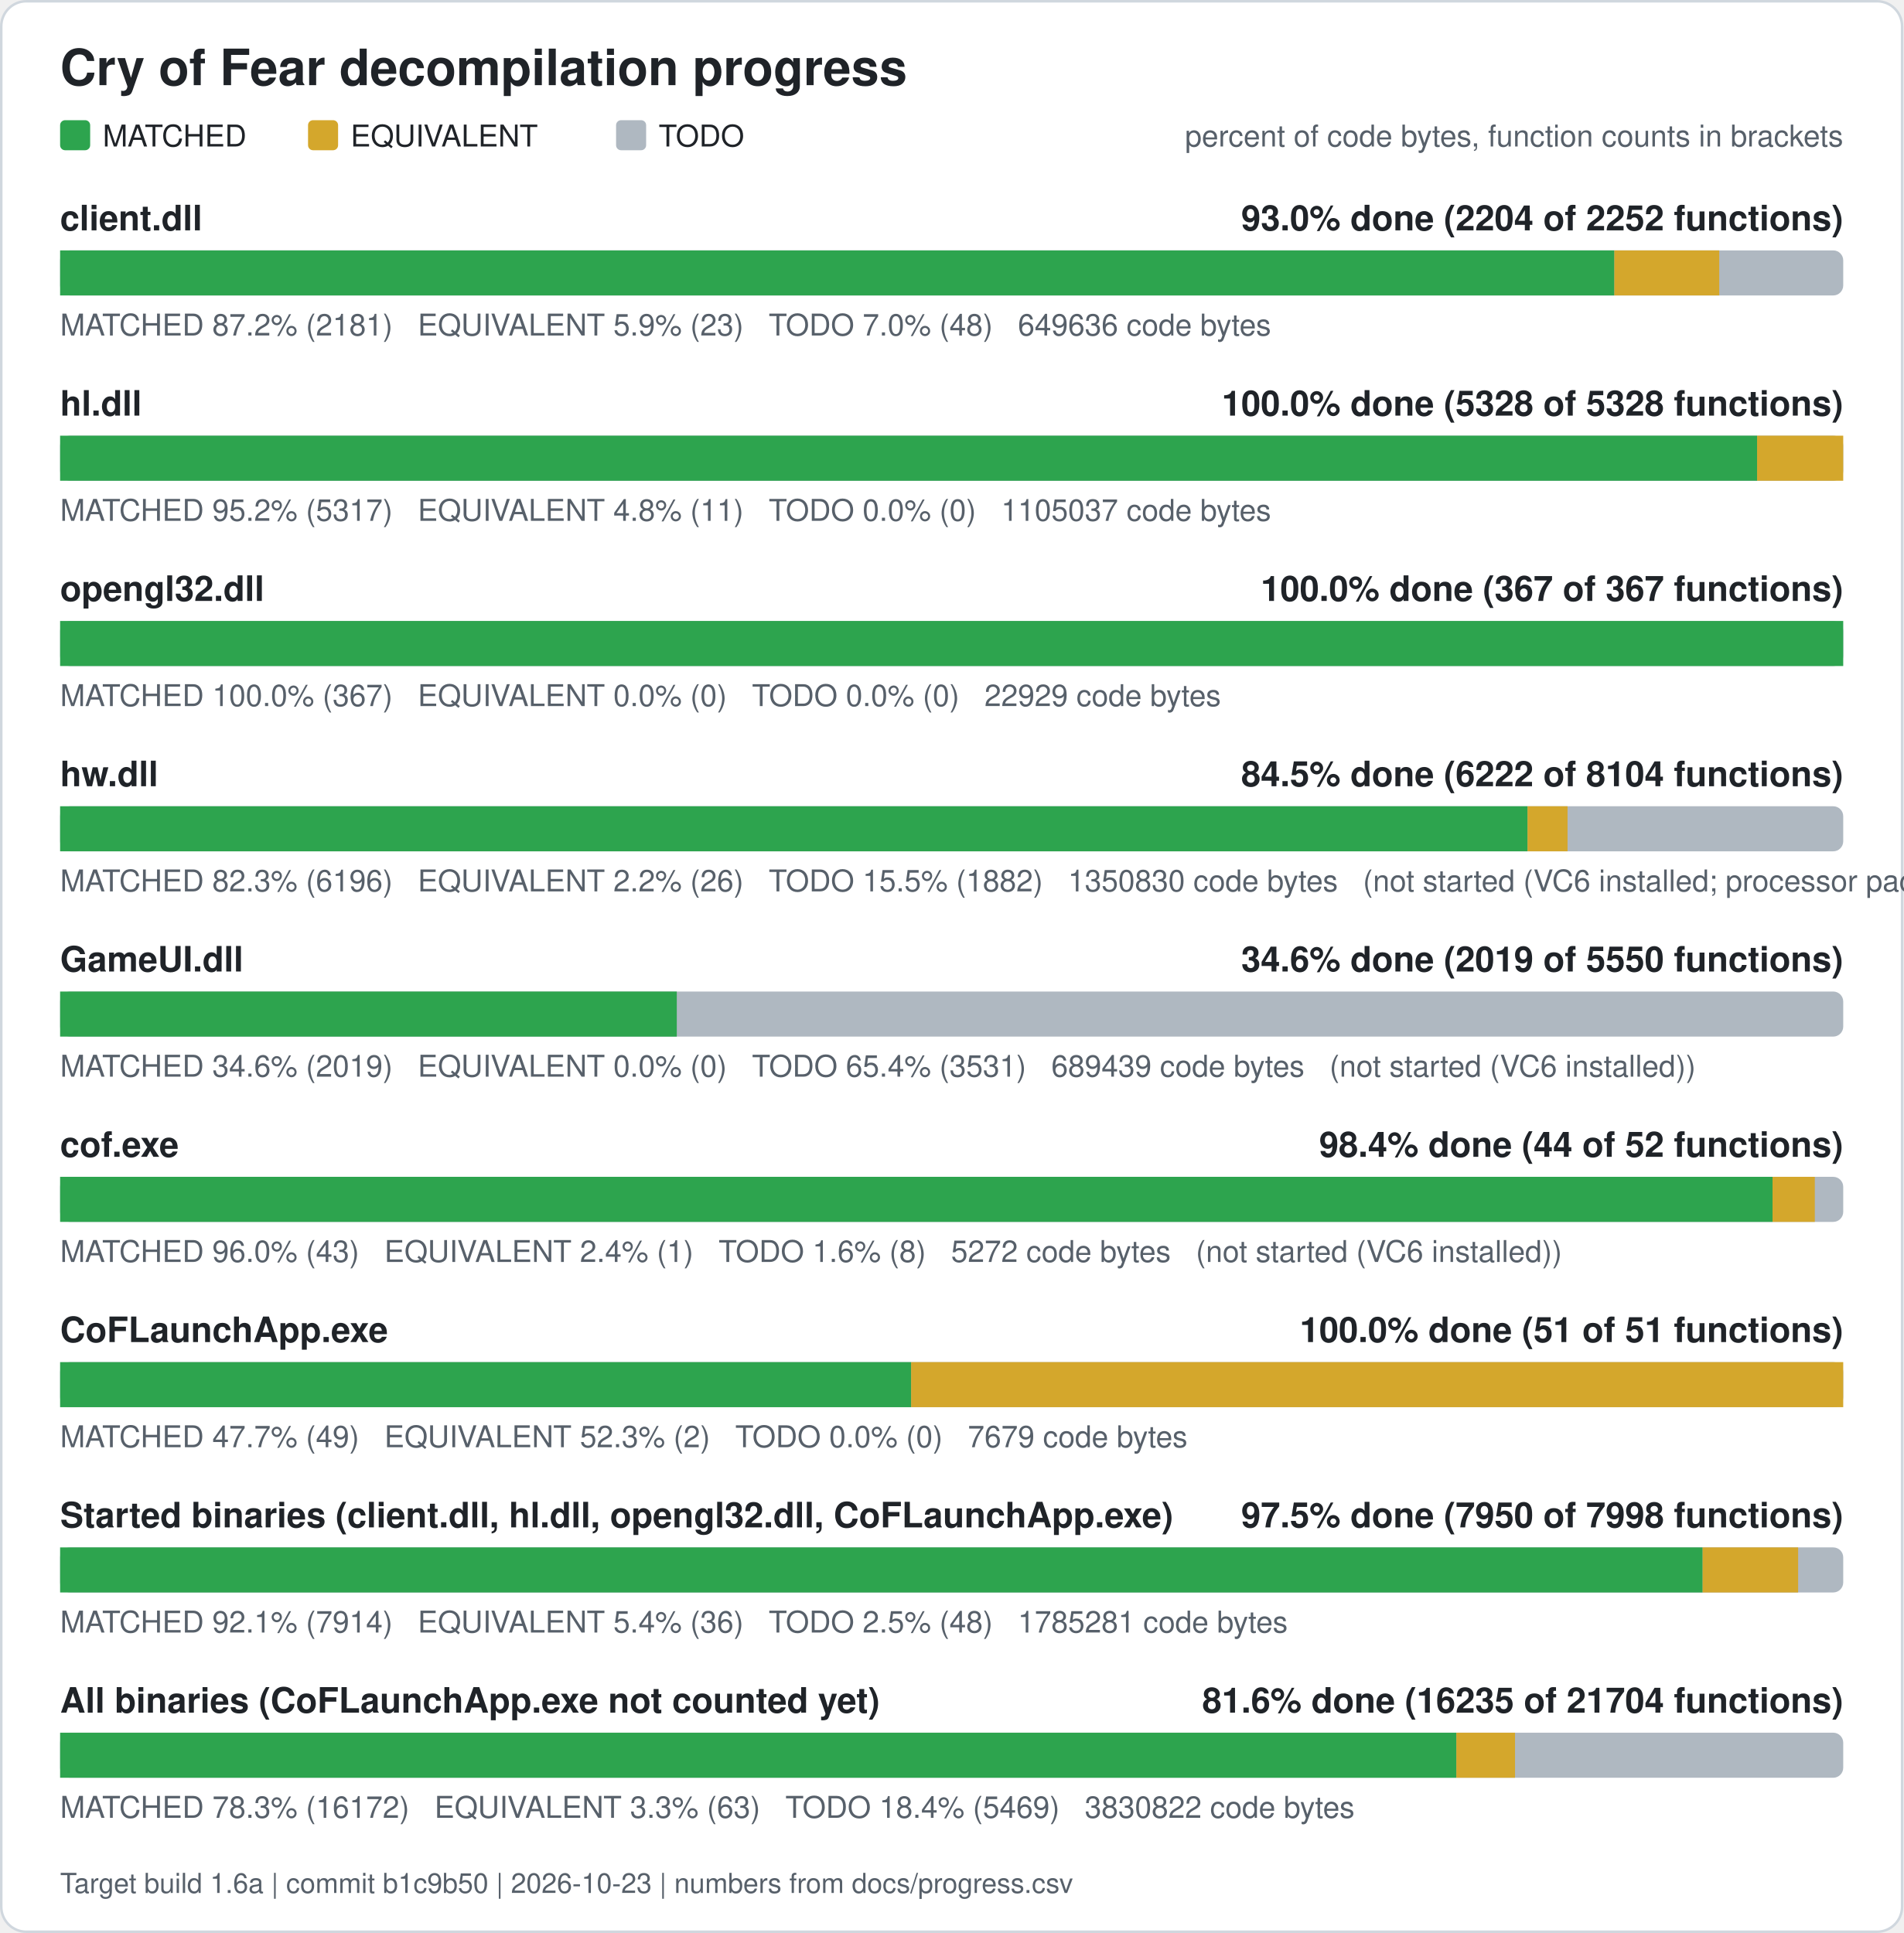
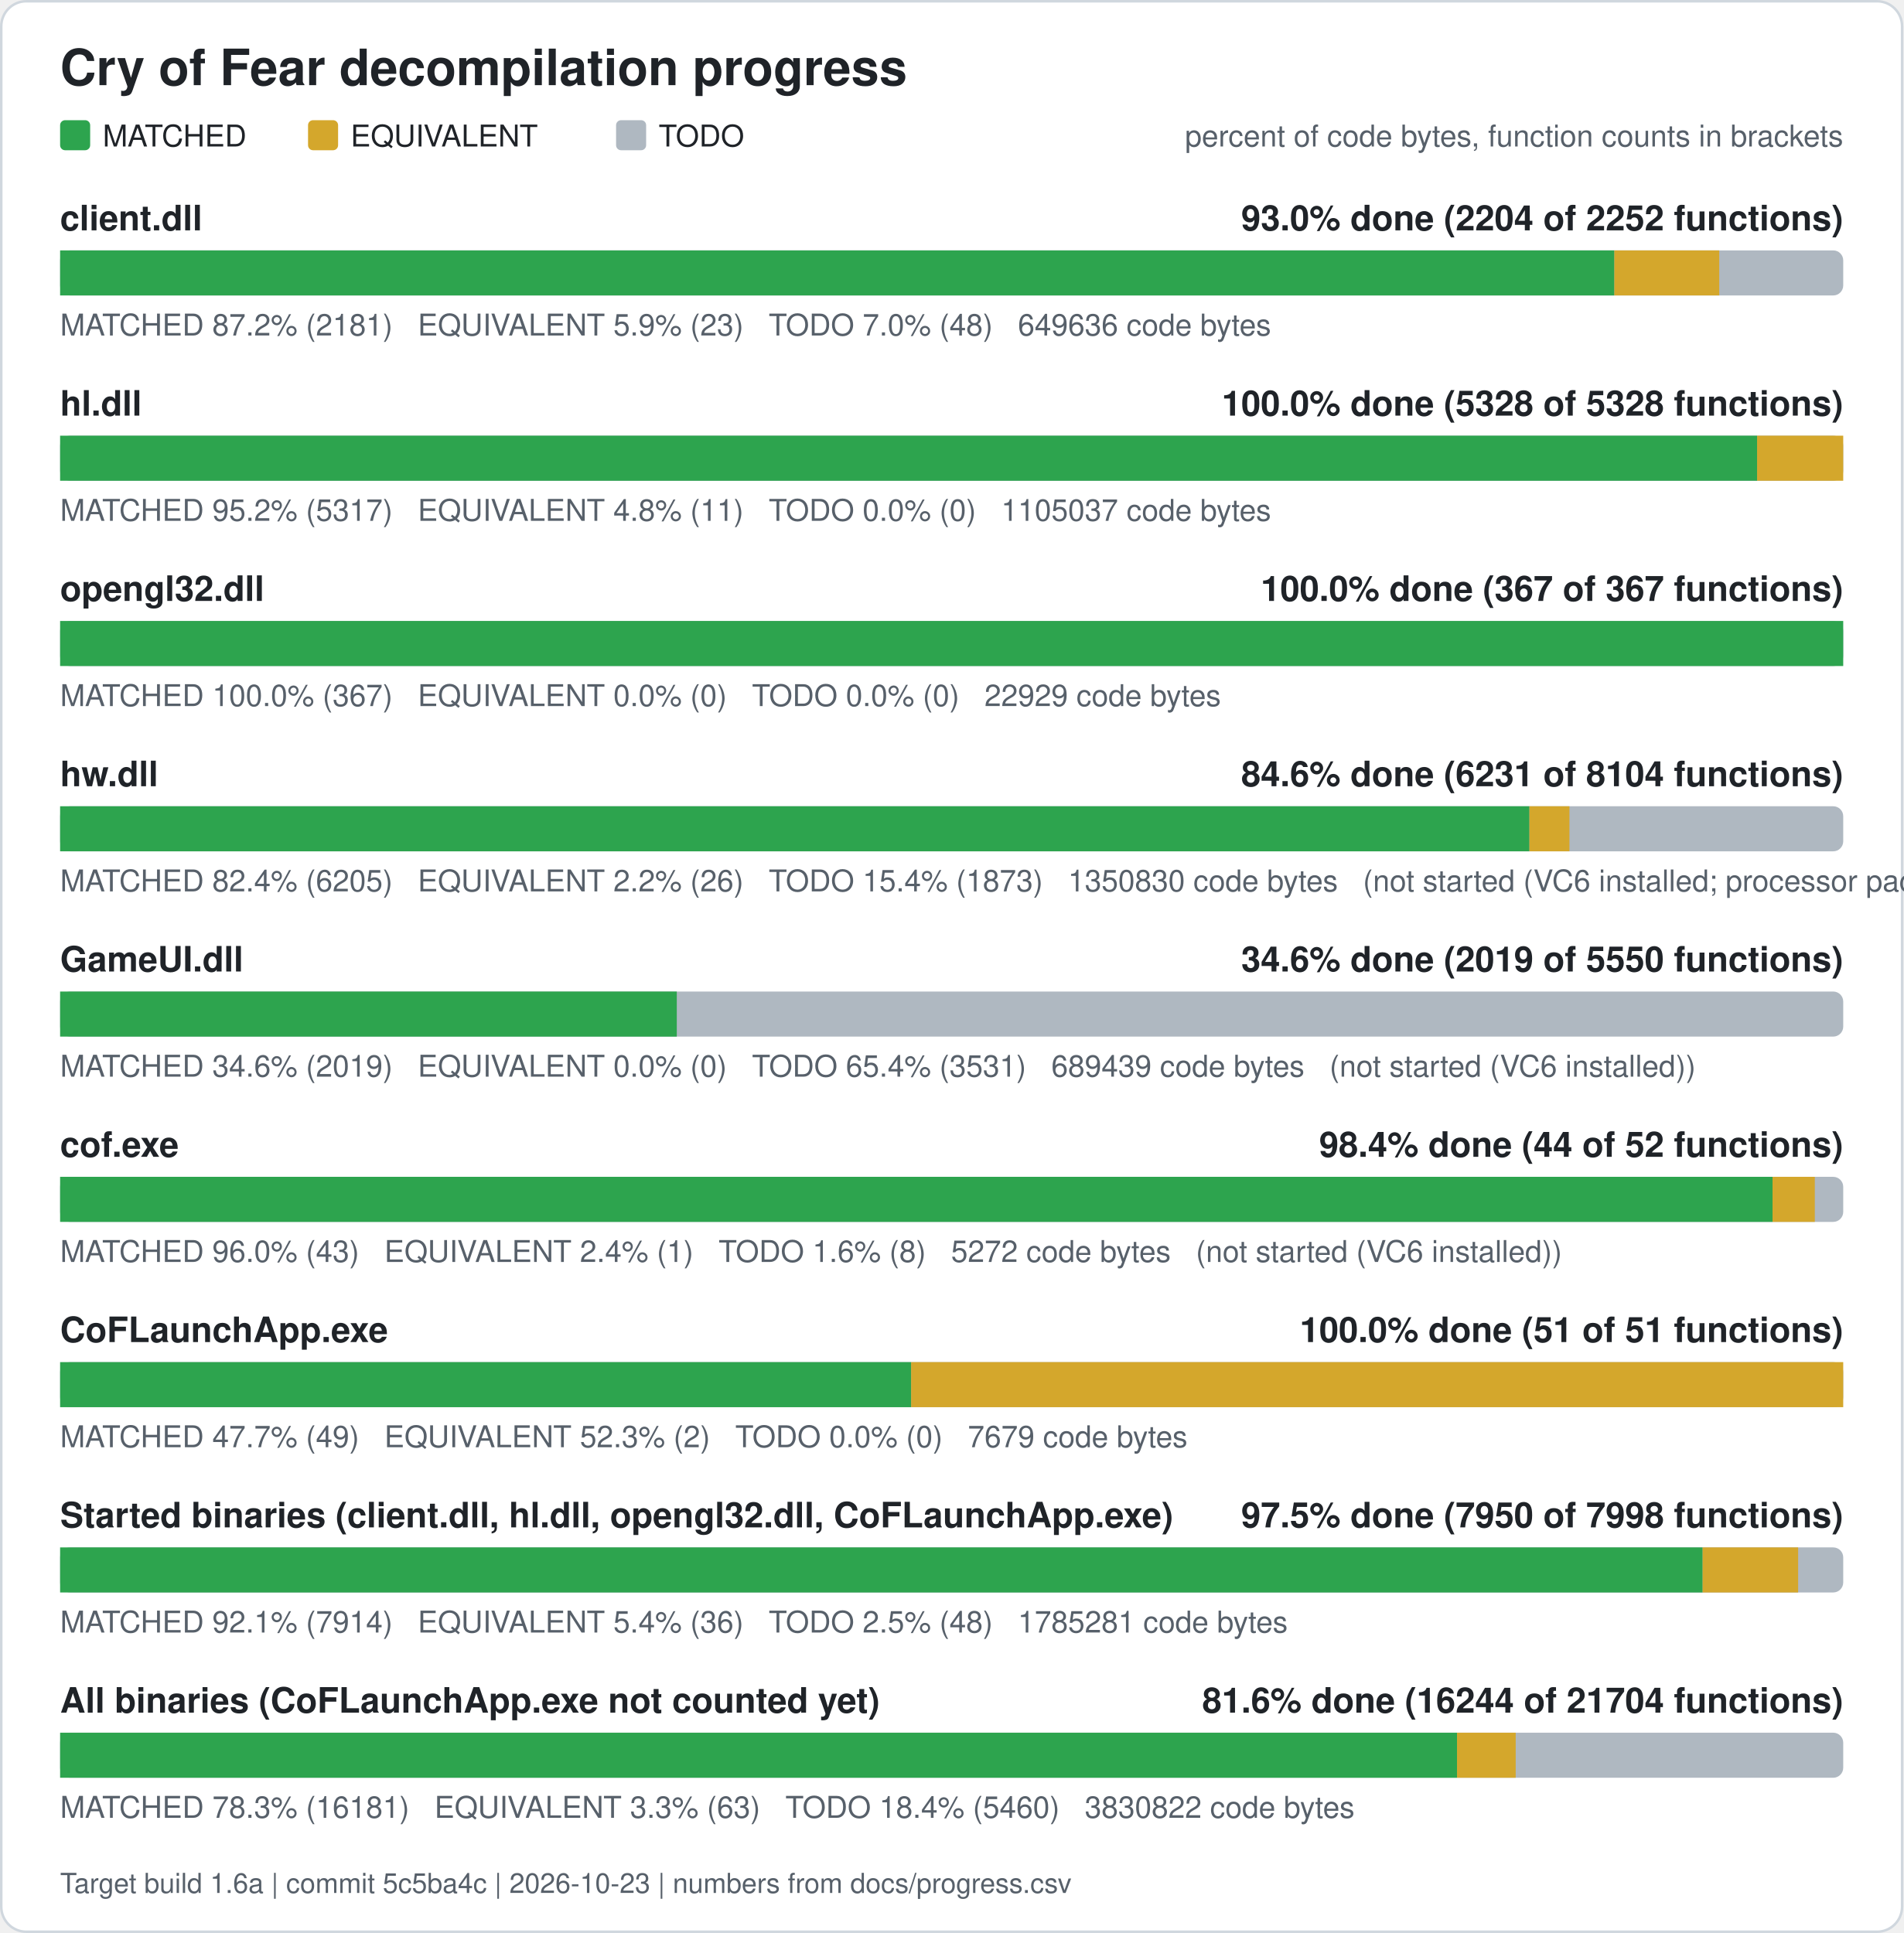
<svg xmlns="http://www.w3.org/2000/svg" width="760" height="772" viewBox="0 0 760 772" role="img" aria-label="Cry of Fear decompilation progress">
  <rect x="0.5" y="0.5" width="759" height="771" rx="10" fill="#ffffff" stroke="#d0d7de" />
  <text x="24" y="34" font-family="Segoe UI, Helvetica, Arial, sans-serif" font-size="20" font-weight="600" fill="#1f2328">Cry of Fear decompilation progress</text>
  <rect x="24" y="48" width="12" height="12" rx="2" fill="#2da44e" />
  <text x="41" y="58.5" font-family="Segoe UI, Helvetica, Arial, sans-serif" font-size="12" fill="#1f2328">MATCHED</text>
  <rect x="123" y="48" width="12" height="12" rx="2" fill="#d4a72c" />
  <text x="140" y="58.5" font-family="Segoe UI, Helvetica, Arial, sans-serif" font-size="12" fill="#1f2328">EQUIVALENT</text>
  <rect x="246" y="48" width="12" height="12" rx="2" fill="#afb8c1" />
  <text x="263" y="58.5" font-family="Segoe UI, Helvetica, Arial, sans-serif" font-size="12" fill="#1f2328">TODO</text>
  <text x="736" y="58.5" font-family="Segoe UI, Helvetica, Arial, sans-serif" font-size="12" fill="#57606a" text-anchor="end">percent of code bytes, function counts in brackets</text>
  <text x="24" y="92" font-family="Segoe UI, Helvetica, Arial, sans-serif" font-size="14" font-weight="600" fill="#1f2328">client.dll</text>
  <text x="736" y="92" font-family="Segoe UI, Helvetica, Arial, sans-serif" font-size="14" font-weight="600" fill="#1f2328" text-anchor="end">93.0% done (2204 of 2252 functions)</text>
  <rect x="24" y="100" width="712" height="18" rx="4" fill="#afb8c1" />
  <rect x="24.00" y="100" width="620.61" height="18" fill="#2da44e" />
  <rect x="644.61" y="100" width="41.89" height="18" fill="#d4a72c" />
  <text x="24" y="134" font-family="Segoe UI, Helvetica, Arial, sans-serif" font-size="12" fill="#57606a" xml:space="preserve">MATCHED 87.2% (2181)   EQUIVALENT 5.9% (23)   TODO 7.0% (48)   649636 code bytes</text>
  <text x="24" y="166" font-family="Segoe UI, Helvetica, Arial, sans-serif" font-size="14" font-weight="600" fill="#1f2328">hl.dll</text>
  <text x="736" y="166" font-family="Segoe UI, Helvetica, Arial, sans-serif" font-size="14" font-weight="600" fill="#1f2328" text-anchor="end">100.0% done (5328 of 5328 functions)</text>
  <rect x="24" y="174" width="712" height="18" rx="4" fill="#afb8c1" />
  <rect x="24.00" y="174" width="677.61" height="18" fill="#2da44e" />
  <rect x="701.61" y="174" width="34.39" height="18" fill="#d4a72c" />
  <text x="24" y="208" font-family="Segoe UI, Helvetica, Arial, sans-serif" font-size="12" fill="#57606a" xml:space="preserve">MATCHED 95.2% (5317)   EQUIVALENT 4.8% (11)   TODO 0.0% (0)   1105037 code bytes</text>
  <text x="24" y="240" font-family="Segoe UI, Helvetica, Arial, sans-serif" font-size="14" font-weight="600" fill="#1f2328">opengl32.dll</text>
  <text x="736" y="240" font-family="Segoe UI, Helvetica, Arial, sans-serif" font-size="14" font-weight="600" fill="#1f2328" text-anchor="end">100.0% done (367 of 367 functions)</text>
  <rect x="24" y="248" width="712" height="18" rx="4" fill="#afb8c1" />
  <rect x="24.00" y="248" width="712.00" height="18" fill="#2da44e" />
  <text x="24" y="282" font-family="Segoe UI, Helvetica, Arial, sans-serif" font-size="12" fill="#57606a" xml:space="preserve">MATCHED 100.0% (367)   EQUIVALENT 0.0% (0)   TODO 0.0% (0)   22929 code bytes</text>
  <text x="24" y="314" font-family="Segoe UI, Helvetica, Arial, sans-serif" font-size="14" font-weight="600" fill="#1f2328">hw.dll</text>
-   <text x="736" y="314" font-family="Segoe UI, Helvetica, Arial, sans-serif" font-size="14" font-weight="600" fill="#1f2328" text-anchor="end">84.5% done (6222 of 8104 functions)</text>
+   <text x="736" y="314" font-family="Segoe UI, Helvetica, Arial, sans-serif" font-size="14" font-weight="600" fill="#1f2328" text-anchor="end">84.6% done (6231 of 8104 functions)</text>
  <rect x="24" y="322" width="712" height="18" rx="4" fill="#afb8c1" />
-   <rect x="24.00" y="322" width="585.94" height="18" fill="#2da44e" />
-   <rect x="609.94" y="322" width="15.98" height="18" fill="#d4a72c" />
-   <text x="24" y="356" font-family="Segoe UI, Helvetica, Arial, sans-serif" font-size="12" fill="#57606a" xml:space="preserve">MATCHED 82.3% (6196)   EQUIVALENT 2.2% (26)   TODO 15.5% (1882)   1350830 code bytes   (not started (VC6 installed; processor pack and VS 2005 objects need those compilers))</text>
+   <rect x="24.00" y="322" width="586.70" height="18" fill="#2da44e" />
+   <rect x="610.70" y="322" width="15.98" height="18" fill="#d4a72c" />
+   <text x="24" y="356" font-family="Segoe UI, Helvetica, Arial, sans-serif" font-size="12" fill="#57606a" xml:space="preserve">MATCHED 82.4% (6205)   EQUIVALENT 2.2% (26)   TODO 15.4% (1873)   1350830 code bytes   (not started (VC6 installed; processor pack and VS 2005 objects need those compilers))</text>
  <text x="24" y="388" font-family="Segoe UI, Helvetica, Arial, sans-serif" font-size="14" font-weight="600" fill="#1f2328">GameUI.dll</text>
  <text x="736" y="388" font-family="Segoe UI, Helvetica, Arial, sans-serif" font-size="14" font-weight="600" fill="#1f2328" text-anchor="end">34.6% done (2019 of 5550 functions)</text>
  <rect x="24" y="396" width="712" height="18" rx="4" fill="#afb8c1" />
  <rect x="24.00" y="396" width="246.24" height="18" fill="#2da44e" />
  <text x="24" y="430" font-family="Segoe UI, Helvetica, Arial, sans-serif" font-size="12" fill="#57606a" xml:space="preserve">MATCHED 34.6% (2019)   EQUIVALENT 0.0% (0)   TODO 65.4% (3531)   689439 code bytes   (not started (VC6 installed))</text>
  <text x="24" y="462" font-family="Segoe UI, Helvetica, Arial, sans-serif" font-size="14" font-weight="600" fill="#1f2328">cof.exe</text>
  <text x="736" y="462" font-family="Segoe UI, Helvetica, Arial, sans-serif" font-size="14" font-weight="600" fill="#1f2328" text-anchor="end">98.4% done (44 of 52 functions)</text>
  <rect x="24" y="470" width="712" height="18" rx="4" fill="#afb8c1" />
  <rect x="24.00" y="470" width="683.77" height="18" fill="#2da44e" />
  <rect x="707.77" y="470" width="16.88" height="18" fill="#d4a72c" />
  <text x="24" y="504" font-family="Segoe UI, Helvetica, Arial, sans-serif" font-size="12" fill="#57606a" xml:space="preserve">MATCHED 96.0% (43)   EQUIVALENT 2.4% (1)   TODO 1.6% (8)   5272 code bytes   (not started (VC6 installed))</text>
  <text x="24" y="536" font-family="Segoe UI, Helvetica, Arial, sans-serif" font-size="14" font-weight="600" fill="#1f2328">CoFLaunchApp.exe</text>
  <text x="736" y="536" font-family="Segoe UI, Helvetica, Arial, sans-serif" font-size="14" font-weight="600" fill="#1f2328" text-anchor="end">100.0% done (51 of 51 functions)</text>
  <rect x="24" y="544" width="712" height="18" rx="4" fill="#afb8c1" />
  <rect x="24.00" y="544" width="339.82" height="18" fill="#2da44e" />
  <rect x="363.82" y="544" width="372.18" height="18" fill="#d4a72c" />
  <text x="24" y="578" font-family="Segoe UI, Helvetica, Arial, sans-serif" font-size="12" fill="#57606a" xml:space="preserve">MATCHED 47.7% (49)   EQUIVALENT 52.3% (2)   TODO 0.0% (0)   7679 code bytes</text>
  <text x="24" y="610" font-family="Segoe UI, Helvetica, Arial, sans-serif" font-size="14" font-weight="600" fill="#1f2328">Started binaries (client.dll, hl.dll, opengl32.dll, CoFLaunchApp.exe)</text>
  <text x="736" y="610" font-family="Segoe UI, Helvetica, Arial, sans-serif" font-size="14" font-weight="600" fill="#1f2328" text-anchor="end">97.5% done (7950 of 7998 functions)</text>
  <rect x="24" y="618" width="712" height="18" rx="4" fill="#afb8c1" />
  <rect x="24.00" y="618" width="655.86" height="18" fill="#2da44e" />
  <rect x="679.86" y="618" width="38.13" height="18" fill="#d4a72c" />
  <text x="24" y="652" font-family="Segoe UI, Helvetica, Arial, sans-serif" font-size="12" fill="#57606a" xml:space="preserve">MATCHED 92.1% (7914)   EQUIVALENT 5.4% (36)   TODO 2.5% (48)   1785281 code bytes</text>
  <text x="24" y="684" font-family="Segoe UI, Helvetica, Arial, sans-serif" font-size="14" font-weight="600" fill="#1f2328">All binaries (CoFLaunchApp.exe not counted yet)</text>
-   <text x="736" y="684" font-family="Segoe UI, Helvetica, Arial, sans-serif" font-size="14" font-weight="600" fill="#1f2328" text-anchor="end">81.6% done (16235 of 21704 functions)</text>
+   <text x="736" y="684" font-family="Segoe UI, Helvetica, Arial, sans-serif" font-size="14" font-weight="600" fill="#1f2328" text-anchor="end">81.6% done (16244 of 21704 functions)</text>
  <rect x="24" y="692" width="712" height="18" rx="4" fill="#afb8c1" />
-   <rect x="24.00" y="692" width="557.52" height="18" fill="#2da44e" />
-   <rect x="581.52" y="692" width="23.43" height="18" fill="#d4a72c" />
-   <text x="24" y="726" font-family="Segoe UI, Helvetica, Arial, sans-serif" font-size="12" fill="#57606a" xml:space="preserve">MATCHED 78.3% (16172)   EQUIVALENT 3.3% (63)   TODO 18.4% (5469)   3830822 code bytes</text>
-   <text x="24" y="756" font-family="Segoe UI, Helvetica, Arial, sans-serif" font-size="11" fill="#57606a">Target build 1.6a | commit b1c9b50 | 2026-10-23 | numbers from docs/progress.csv</text>
+   <rect x="24.00" y="692" width="557.79" height="18" fill="#2da44e" />
+   <rect x="581.79" y="692" width="23.43" height="18" fill="#d4a72c" />
+   <text x="24" y="726" font-family="Segoe UI, Helvetica, Arial, sans-serif" font-size="12" fill="#57606a" xml:space="preserve">MATCHED 78.3% (16181)   EQUIVALENT 3.3% (63)   TODO 18.4% (5460)   3830822 code bytes</text>
+   <text x="24" y="756" font-family="Segoe UI, Helvetica, Arial, sans-serif" font-size="11" fill="#57606a">Target build 1.6a | commit 5c5ba4c | 2026-10-23 | numbers from docs/progress.csv</text>
</svg>
